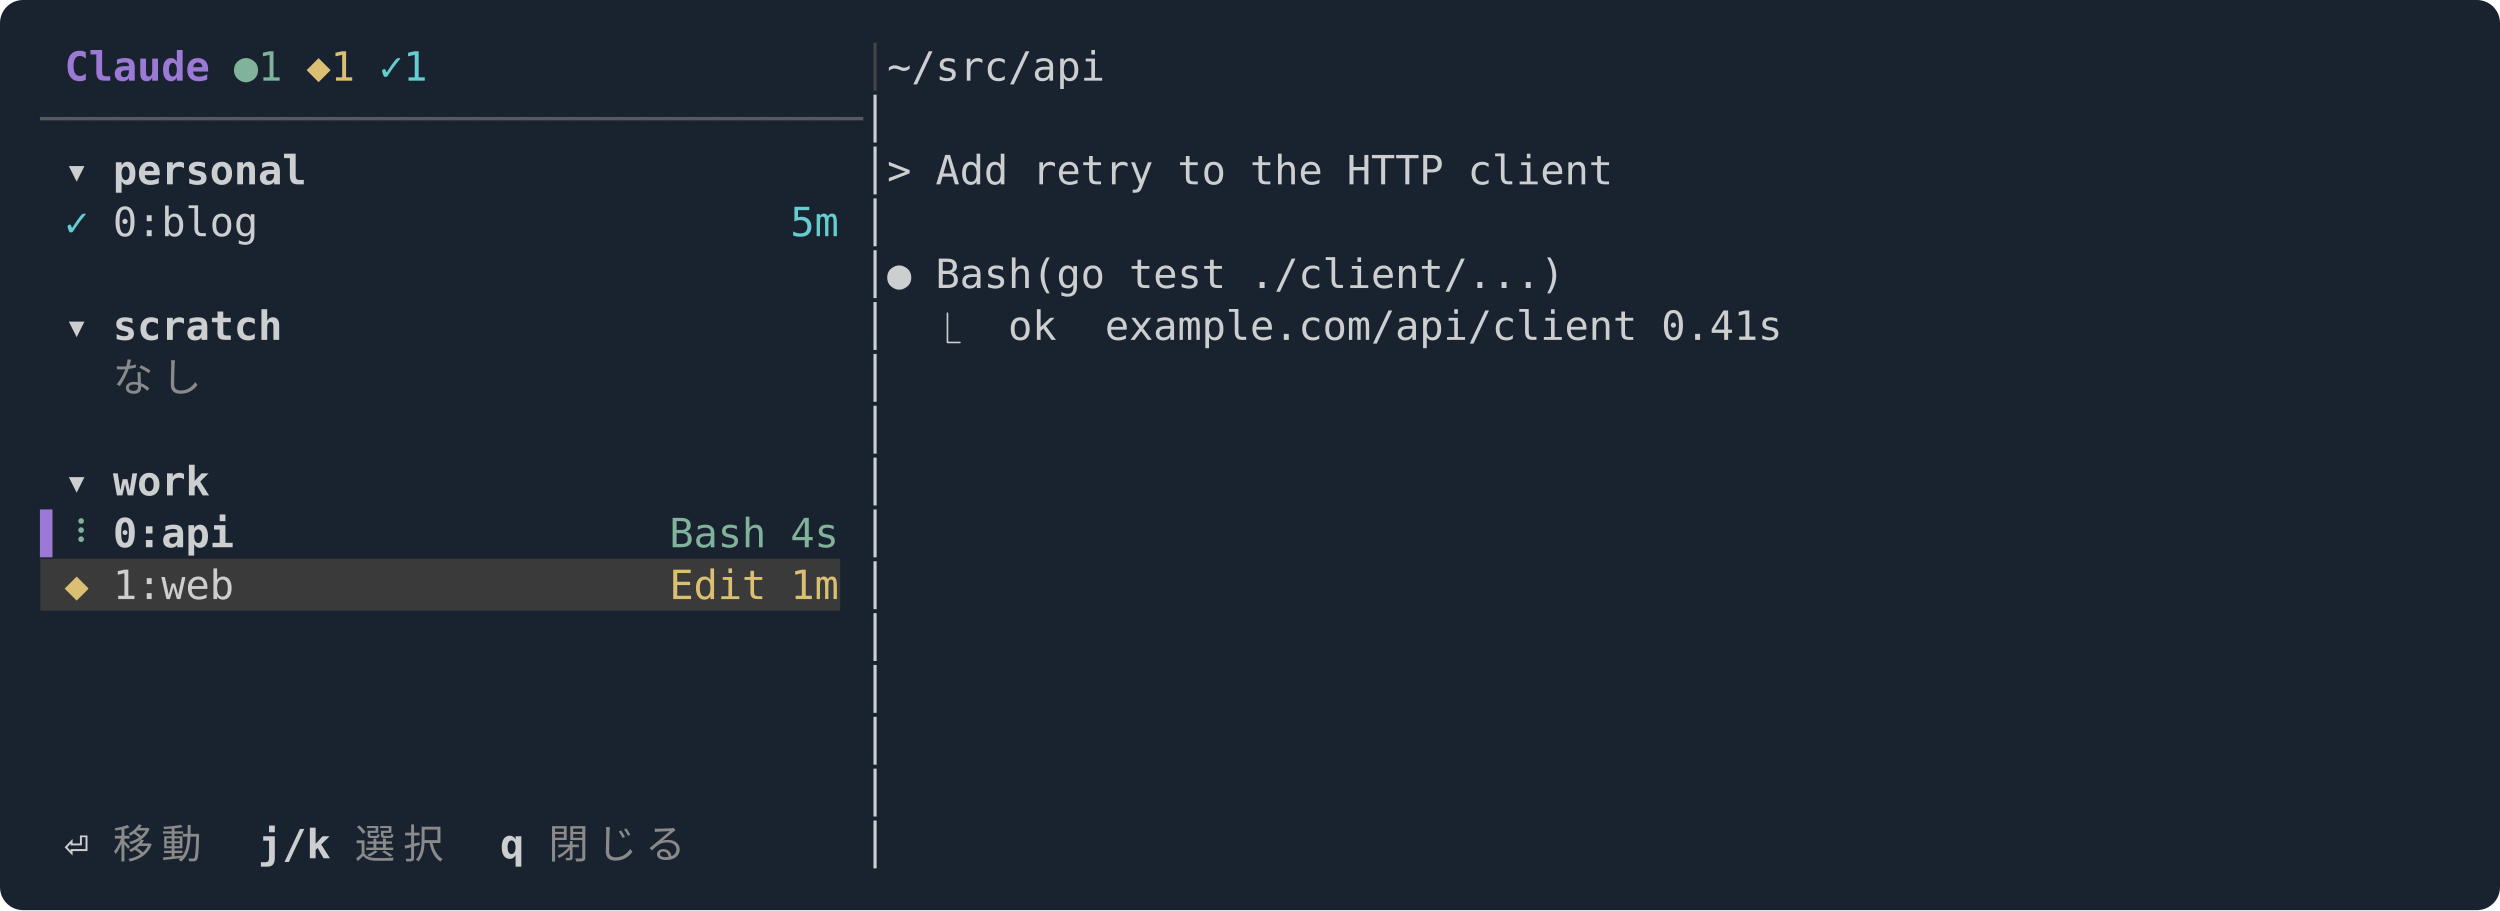
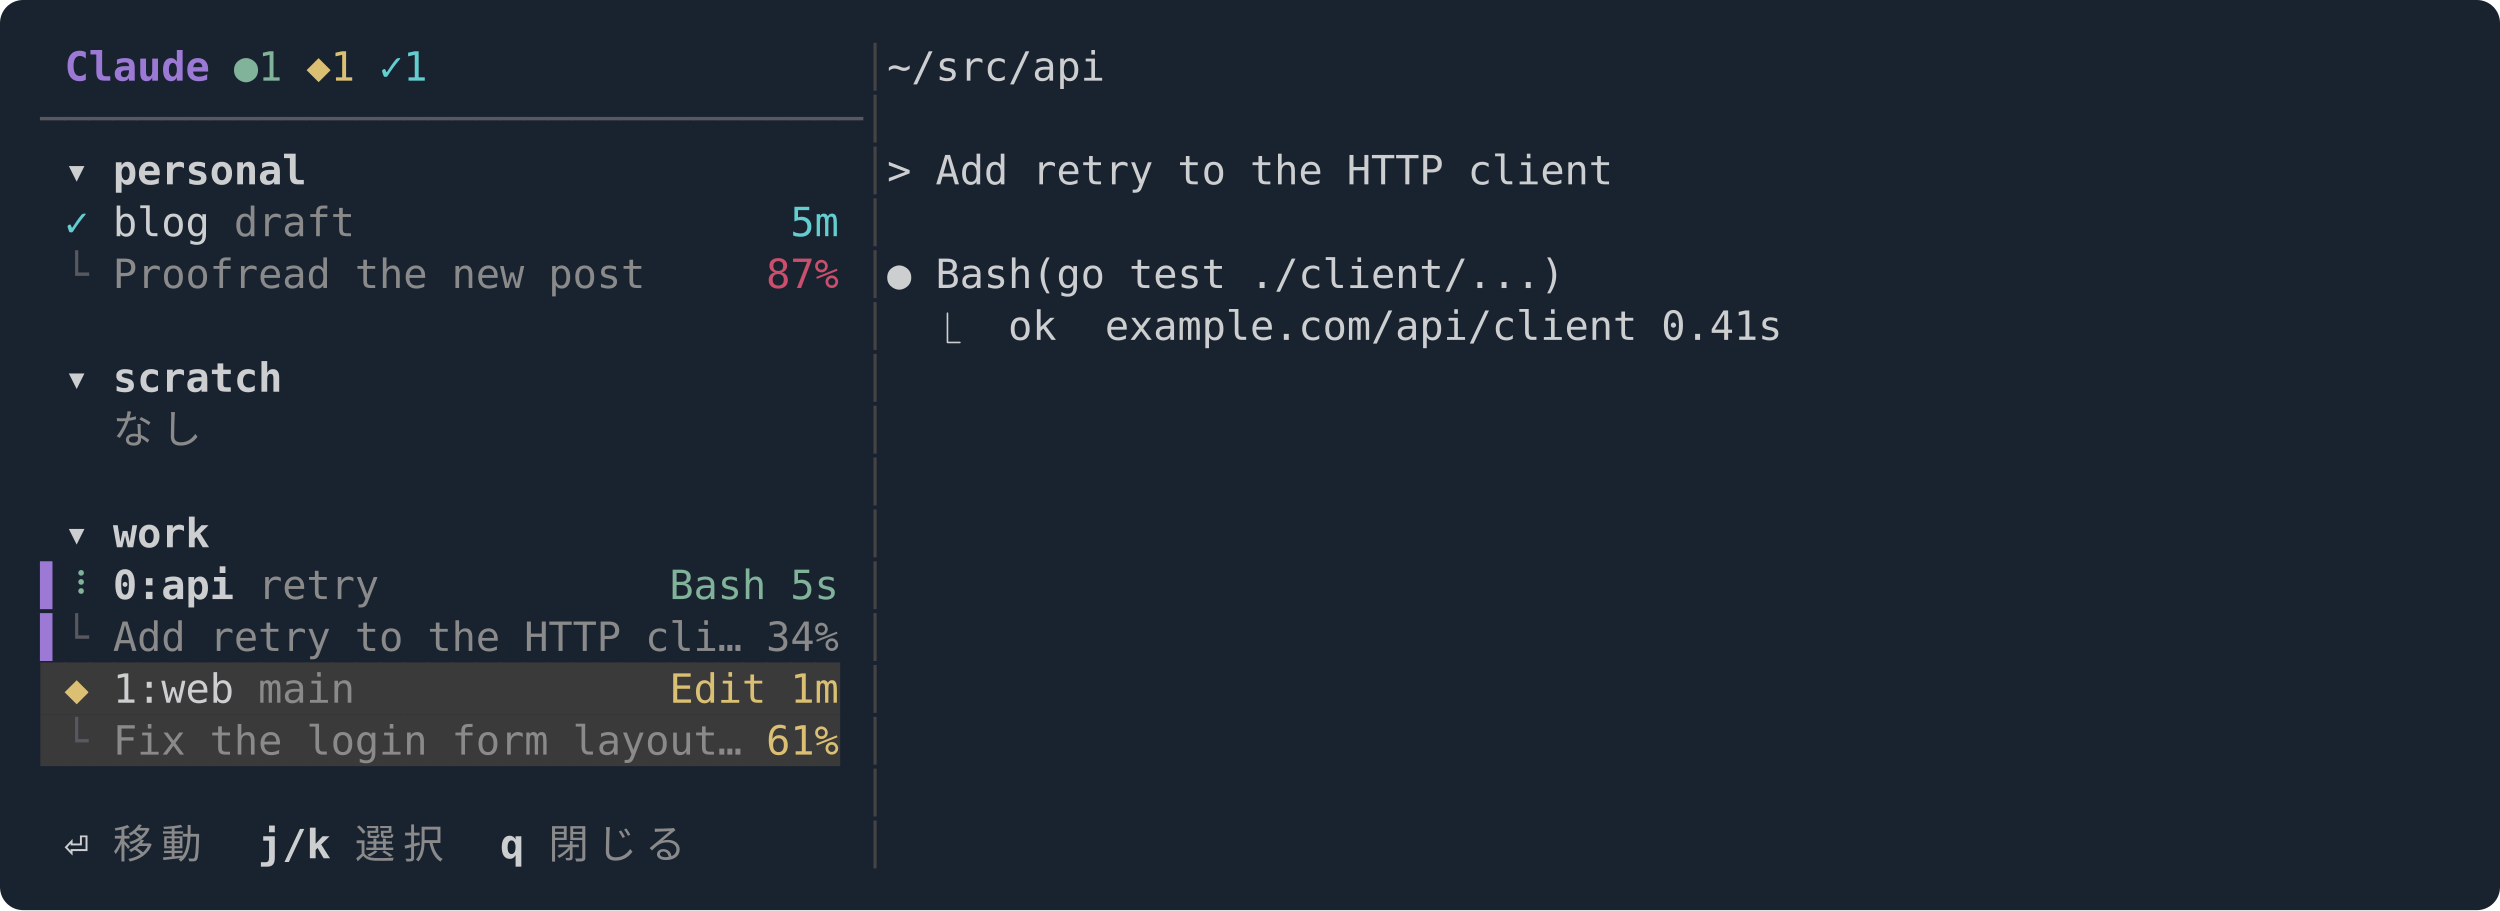
<svg xmlns="http://www.w3.org/2000/svg" width="868" height="316" font-family="Menlo, Monaco, 'DejaVu Sans Mono', monospace" font-size="14">
  <rect width="100%" height="100%" rx="8" fill="#192330" />
  <text x="22.4" y="28" fill="#9d79d6" font-weight="bold">C</text>
  <text x="30.8" y="28" fill="#9d79d6" font-weight="bold">l</text>
  <text x="39.2" y="28" fill="#9d79d6" font-weight="bold">a</text>
  <text x="47.6" y="28" fill="#9d79d6" font-weight="bold">u</text>
  <text x="56.0" y="28" fill="#9d79d6" font-weight="bold">d</text>
  <text x="64.4" y="28" fill="#9d79d6" font-weight="bold">e</text>
  <text x="81.2" y="28" fill="#81b29a">●</text>
  <text x="89.6" y="28" fill="#81b29a">1</text>
  <text x="106.4" y="28" fill="#dbc074">◆</text>
  <text x="114.8" y="28" fill="#dbc074">1</text>
  <text x="131.6" y="28" fill="#63cdcf">✓</text>
  <text x="140.0" y="28" fill="#63cdcf">1</text>
  <text x="299.6" y="28" fill="#444444">│</text>
  <text x="308.0" y="28" fill="#cdcecf">~</text>
  <text x="316.4" y="28" fill="#cdcecf">/</text>
  <text x="324.8" y="28" fill="#cdcecf">s</text>
  <text x="333.2" y="28" fill="#cdcecf">r</text>
  <text x="341.6" y="28" fill="#cdcecf">c</text>
  <text x="350.0" y="28" fill="#cdcecf">/</text>
  <text x="358.4" y="28" fill="#cdcecf">a</text>
  <text x="366.8" y="28" fill="#cdcecf">p</text>
  <text x="375.2" y="28" fill="#cdcecf">i</text>
  <text x="14.0" y="46" fill="#575860">─</text>
  <text x="22.4" y="46" fill="#575860">─</text>
  <text x="30.8" y="46" fill="#575860">─</text>
  <text x="39.2" y="46" fill="#575860">─</text>
  <text x="47.6" y="46" fill="#575860">─</text>
  <text x="56.0" y="46" fill="#575860">─</text>
  <text x="64.4" y="46" fill="#575860">─</text>
  <text x="72.8" y="46" fill="#575860">─</text>
  <text x="81.2" y="46" fill="#575860">─</text>
  <text x="89.6" y="46" fill="#575860">─</text>
  <text x="98.0" y="46" fill="#575860">─</text>
  <text x="106.4" y="46" fill="#575860">─</text>
  <text x="114.8" y="46" fill="#575860">─</text>
  <text x="123.2" y="46" fill="#575860">─</text>
  <text x="131.6" y="46" fill="#575860">─</text>
  <text x="140.0" y="46" fill="#575860">─</text>
  <text x="148.4" y="46" fill="#575860">─</text>
  <text x="156.8" y="46" fill="#575860">─</text>
  <text x="165.2" y="46" fill="#575860">─</text>
  <text x="173.6" y="46" fill="#575860">─</text>
  <text x="182.0" y="46" fill="#575860">─</text>
  <text x="190.4" y="46" fill="#575860">─</text>
  <text x="198.8" y="46" fill="#575860">─</text>
  <text x="207.2" y="46" fill="#575860">─</text>
  <text x="215.6" y="46" fill="#575860">─</text>
  <text x="224.0" y="46" fill="#575860">─</text>
  <text x="232.4" y="46" fill="#575860">─</text>
  <text x="240.8" y="46" fill="#575860">─</text>
  <text x="249.2" y="46" fill="#575860">─</text>
  <text x="257.6" y="46" fill="#575860">─</text>
  <text x="266.0" y="46" fill="#575860">─</text>
  <text x="274.4" y="46" fill="#575860">─</text>
  <text x="282.8" y="46" fill="#575860">─</text>
  <text x="291.2" y="46" fill="#575860">─</text>
-   <text x="299.6" y="46" fill="#cdcecf">│</text>
+   <text x="299.6" y="46" fill="#444444">│</text>
  <text x="22.4" y="64" fill="#cdcecf" font-weight="bold">▾</text>
  <text x="39.2" y="64" fill="#cdcecf" font-weight="bold">p</text>
  <text x="47.6" y="64" fill="#cdcecf" font-weight="bold">e</text>
  <text x="56.0" y="64" fill="#cdcecf" font-weight="bold">r</text>
  <text x="64.4" y="64" fill="#cdcecf" font-weight="bold">s</text>
  <text x="72.8" y="64" fill="#cdcecf" font-weight="bold">o</text>
  <text x="81.2" y="64" fill="#cdcecf" font-weight="bold">n</text>
  <text x="89.6" y="64" fill="#cdcecf" font-weight="bold">a</text>
  <text x="98.0" y="64" fill="#cdcecf" font-weight="bold">l</text>
-   <text x="299.6" y="64" fill="#cdcecf">│</text>
+   <text x="299.6" y="64" fill="#444444">│</text>
  <text x="308.0" y="64" fill="#cdcecf">&gt;</text>
  <text x="324.8" y="64" fill="#cdcecf">A</text>
  <text x="333.2" y="64" fill="#cdcecf">d</text>
  <text x="341.6" y="64" fill="#cdcecf">d</text>
  <text x="358.4" y="64" fill="#cdcecf">r</text>
  <text x="366.8" y="64" fill="#cdcecf">e</text>
  <text x="375.2" y="64" fill="#cdcecf">t</text>
  <text x="383.6" y="64" fill="#cdcecf">r</text>
  <text x="392.0" y="64" fill="#cdcecf">y</text>
  <text x="408.8" y="64" fill="#cdcecf">t</text>
  <text x="417.2" y="64" fill="#cdcecf">o</text>
  <text x="434.0" y="64" fill="#cdcecf">t</text>
  <text x="442.4" y="64" fill="#cdcecf">h</text>
  <text x="450.8" y="64" fill="#cdcecf">e</text>
  <text x="467.6" y="64" fill="#cdcecf">H</text>
  <text x="476.0" y="64" fill="#cdcecf">T</text>
  <text x="484.4" y="64" fill="#cdcecf">T</text>
  <text x="492.8" y="64" fill="#cdcecf">P</text>
  <text x="509.6" y="64" fill="#cdcecf">c</text>
  <text x="518.0" y="64" fill="#cdcecf">l</text>
  <text x="526.4" y="64" fill="#cdcecf">i</text>
  <text x="534.8" y="64" fill="#cdcecf">e</text>
  <text x="543.2" y="64" fill="#cdcecf">n</text>
  <text x="551.6" y="64" fill="#cdcecf">t</text>
  <text x="22.4" y="82" fill="#63cdcf">✓</text>
-   <text x="39.2" y="82" fill="#cdcecf">0</text>
-   <text x="47.6" y="82" fill="#cdcecf">:</text>
-   <text x="56.0" y="82" fill="#cdcecf">b</text>
-   <text x="64.4" y="82" fill="#cdcecf">l</text>
-   <text x="72.8" y="82" fill="#cdcecf">o</text>
-   <text x="81.2" y="82" fill="#cdcecf">g</text>
+   <text x="39.2" y="82" fill="#cdcecf">b</text>
+   <text x="47.6" y="82" fill="#cdcecf">l</text>
+   <text x="56.0" y="82" fill="#cdcecf">o</text>
+   <text x="64.4" y="82" fill="#cdcecf">g</text>
+   <text x="81.2" y="82" fill="#8a8a8a">d</text>
+   <text x="89.6" y="82" fill="#8a8a8a">r</text>
+   <text x="98.0" y="82" fill="#8a8a8a">a</text>
+   <text x="106.4" y="82" fill="#8a8a8a">f</text>
+   <text x="114.8" y="82" fill="#8a8a8a">t</text>
  <text x="274.4" y="82" fill="#63cdcf">5</text>
  <text x="282.8" y="82" fill="#63cdcf">m</text>
-   <text x="299.6" y="82" fill="#cdcecf">│</text>
-   <text x="299.6" y="100" fill="#cdcecf">│</text>
+   <text x="299.6" y="82" fill="#444444">│</text>
+   <text x="22.4" y="100" fill="#575860">└</text>
+   <text x="39.2" y="100" fill="#8a8a8a">P</text>
+   <text x="47.6" y="100" fill="#8a8a8a">r</text>
+   <text x="56.0" y="100" fill="#8a8a8a">o</text>
+   <text x="64.4" y="100" fill="#8a8a8a">o</text>
+   <text x="72.8" y="100" fill="#8a8a8a">f</text>
+   <text x="81.2" y="100" fill="#8a8a8a">r</text>
+   <text x="89.6" y="100" fill="#8a8a8a">e</text>
+   <text x="98.0" y="100" fill="#8a8a8a">a</text>
+   <text x="106.4" y="100" fill="#8a8a8a">d</text>
+   <text x="123.2" y="100" fill="#8a8a8a">t</text>
+   <text x="131.6" y="100" fill="#8a8a8a">h</text>
+   <text x="140.0" y="100" fill="#8a8a8a">e</text>
+   <text x="156.8" y="100" fill="#8a8a8a">n</text>
+   <text x="165.2" y="100" fill="#8a8a8a">e</text>
+   <text x="173.6" y="100" fill="#8a8a8a">w</text>
+   <text x="190.4" y="100" fill="#8a8a8a">p</text>
+   <text x="198.8" y="100" fill="#8a8a8a">o</text>
+   <text x="207.2" y="100" fill="#8a8a8a">s</text>
+   <text x="215.6" y="100" fill="#8a8a8a">t</text>
+   <text x="266.0" y="100" fill="#c94f6d">8</text>
+   <text x="274.4" y="100" fill="#c94f6d">7</text>
+   <text x="282.8" y="100" fill="#c94f6d">%</text>
+   <text x="299.6" y="100" fill="#444444">│</text>
  <text x="308.0" y="100" fill="#cdcecf">●</text>
  <text x="324.8" y="100" fill="#cdcecf">B</text>
  <text x="333.2" y="100" fill="#cdcecf">a</text>
  <text x="341.6" y="100" fill="#cdcecf">s</text>
  <text x="350.0" y="100" fill="#cdcecf">h</text>
  <text x="358.4" y="100" fill="#cdcecf">(</text>
  <text x="366.8" y="100" fill="#cdcecf">g</text>
  <text x="375.2" y="100" fill="#cdcecf">o</text>
  <text x="392.0" y="100" fill="#cdcecf">t</text>
  <text x="400.4" y="100" fill="#cdcecf">e</text>
  <text x="408.8" y="100" fill="#cdcecf">s</text>
  <text x="417.2" y="100" fill="#cdcecf">t</text>
  <text x="434.0" y="100" fill="#cdcecf">.</text>
  <text x="442.4" y="100" fill="#cdcecf">/</text>
  <text x="450.8" y="100" fill="#cdcecf">c</text>
  <text x="459.2" y="100" fill="#cdcecf">l</text>
  <text x="467.6" y="100" fill="#cdcecf">i</text>
  <text x="476.0" y="100" fill="#cdcecf">e</text>
  <text x="484.4" y="100" fill="#cdcecf">n</text>
  <text x="492.8" y="100" fill="#cdcecf">t</text>
  <text x="501.2" y="100" fill="#cdcecf">/</text>
  <text x="509.6" y="100" fill="#cdcecf">.</text>
  <text x="518.0" y="100" fill="#cdcecf">.</text>
  <text x="526.4" y="100" fill="#cdcecf">.</text>
  <text x="534.8" y="100" fill="#cdcecf">)</text>
-   <text x="22.4" y="118" fill="#cdcecf" font-weight="bold">▾</text>
-   <text x="39.2" y="118" fill="#cdcecf" font-weight="bold">s</text>
-   <text x="47.6" y="118" fill="#cdcecf" font-weight="bold">c</text>
-   <text x="56.0" y="118" fill="#cdcecf" font-weight="bold">r</text>
-   <text x="64.4" y="118" fill="#cdcecf" font-weight="bold">a</text>
-   <text x="72.8" y="118" fill="#cdcecf" font-weight="bold">t</text>
-   <text x="81.2" y="118" fill="#cdcecf" font-weight="bold">c</text>
-   <text x="89.6" y="118" fill="#cdcecf" font-weight="bold">h</text>
-   <text x="299.6" y="118" fill="#cdcecf">│</text>
+   <text x="299.6" y="118" fill="#444444">│</text>
  <text x="324.8" y="118" fill="#cdcecf">⎿</text>
  <text x="350.0" y="118" fill="#cdcecf">o</text>
  <text x="358.4" y="118" fill="#cdcecf">k</text>
  <text x="383.6" y="118" fill="#cdcecf">e</text>
  <text x="392.0" y="118" fill="#cdcecf">x</text>
  <text x="400.4" y="118" fill="#cdcecf">a</text>
  <text x="408.8" y="118" fill="#cdcecf">m</text>
  <text x="417.2" y="118" fill="#cdcecf">p</text>
  <text x="425.6" y="118" fill="#cdcecf">l</text>
  <text x="434.0" y="118" fill="#cdcecf">e</text>
  <text x="442.4" y="118" fill="#cdcecf">.</text>
  <text x="450.8" y="118" fill="#cdcecf">c</text>
  <text x="459.2" y="118" fill="#cdcecf">o</text>
  <text x="467.6" y="118" fill="#cdcecf">m</text>
  <text x="476.0" y="118" fill="#cdcecf">/</text>
  <text x="484.4" y="118" fill="#cdcecf">a</text>
  <text x="492.8" y="118" fill="#cdcecf">p</text>
  <text x="501.2" y="118" fill="#cdcecf">i</text>
  <text x="509.6" y="118" fill="#cdcecf">/</text>
  <text x="518.0" y="118" fill="#cdcecf">c</text>
  <text x="526.4" y="118" fill="#cdcecf">l</text>
  <text x="534.8" y="118" fill="#cdcecf">i</text>
  <text x="543.2" y="118" fill="#cdcecf">e</text>
  <text x="551.6" y="118" fill="#cdcecf">n</text>
  <text x="560.0" y="118" fill="#cdcecf">t</text>
  <text x="576.8" y="118" fill="#cdcecf">0</text>
  <text x="585.2" y="118" fill="#cdcecf">.</text>
  <text x="593.6" y="118" fill="#cdcecf">4</text>
  <text x="602.0" y="118" fill="#cdcecf">1</text>
  <text x="610.4" y="118" fill="#cdcecf">s</text>
-   <text x="39.2" y="136" fill="#8a8a8a">な</text>
-   <text x="56.0" y="136" fill="#8a8a8a">し</text>
-   <text x="299.6" y="136" fill="#cdcecf">│</text>
-   <text x="299.6" y="154" fill="#cdcecf">│</text>
-   <text x="22.4" y="172" fill="#cdcecf" font-weight="bold">▾</text>
-   <text x="39.2" y="172" fill="#cdcecf" font-weight="bold">w</text>
-   <text x="47.6" y="172" fill="#cdcecf" font-weight="bold">o</text>
-   <text x="56.0" y="172" fill="#cdcecf" font-weight="bold">r</text>
-   <text x="64.4" y="172" fill="#cdcecf" font-weight="bold">k</text>
-   <text x="299.6" y="172" fill="#cdcecf">│</text>
-   <text x="14.0" y="190" fill="#9d79d6">▌</text>
-   <text x="22.4" y="190" fill="#81b29a">⠸</text>
-   <text x="39.2" y="190" fill="#cdcecf" font-weight="bold">0</text>
-   <text x="47.6" y="190" fill="#cdcecf" font-weight="bold">:</text>
-   <text x="56.0" y="190" fill="#cdcecf" font-weight="bold">a</text>
-   <text x="64.4" y="190" fill="#cdcecf" font-weight="bold">p</text>
-   <text x="72.8" y="190" fill="#cdcecf" font-weight="bold">i</text>
-   <text x="232.4" y="190" fill="#81b29a">B</text>
-   <text x="240.8" y="190" fill="#81b29a">a</text>
-   <text x="249.2" y="190" fill="#81b29a">s</text>
-   <text x="257.6" y="190" fill="#81b29a">h</text>
-   <text x="274.4" y="190" fill="#81b29a">4</text>
-   <text x="282.8" y="190" fill="#81b29a">s</text>
-   <text x="299.6" y="190" fill="#cdcecf">│</text>
-   <rect x="14.0" y="194" width="8.9" height="18" fill="#3a3a3a" />
-   <rect x="22.4" y="194" width="8.9" height="18" fill="#3a3a3a" />
-   <text x="22.4" y="208" fill="#dbc074" font-weight="bold">◆</text>
-   <rect x="30.8" y="194" width="8.9" height="18" fill="#3a3a3a" />
-   <rect x="39.2" y="194" width="8.9" height="18" fill="#3a3a3a" />
-   <text x="39.2" y="208" fill="#cdcecf">1</text>
-   <rect x="47.6" y="194" width="8.9" height="18" fill="#3a3a3a" />
-   <text x="47.6" y="208" fill="#cdcecf">:</text>
-   <rect x="56.0" y="194" width="8.9" height="18" fill="#3a3a3a" />
-   <text x="56.0" y="208" fill="#cdcecf">w</text>
-   <rect x="64.4" y="194" width="8.9" height="18" fill="#3a3a3a" />
-   <text x="64.4" y="208" fill="#cdcecf">e</text>
-   <rect x="72.8" y="194" width="8.9" height="18" fill="#3a3a3a" />
-   <text x="72.8" y="208" fill="#cdcecf">b</text>
-   <rect x="81.2" y="194" width="8.9" height="18" fill="#3a3a3a" />
-   <rect x="89.6" y="194" width="8.9" height="18" fill="#3a3a3a" />
-   <rect x="98.0" y="194" width="8.9" height="18" fill="#3a3a3a" />
-   <rect x="106.4" y="194" width="8.9" height="18" fill="#3a3a3a" />
-   <rect x="114.8" y="194" width="8.9" height="18" fill="#3a3a3a" />
-   <rect x="123.2" y="194" width="8.9" height="18" fill="#3a3a3a" />
-   <rect x="131.6" y="194" width="8.9" height="18" fill="#3a3a3a" />
-   <rect x="140.0" y="194" width="8.9" height="18" fill="#3a3a3a" />
-   <rect x="148.4" y="194" width="8.9" height="18" fill="#3a3a3a" />
-   <rect x="156.8" y="194" width="8.9" height="18" fill="#3a3a3a" />
-   <rect x="165.2" y="194" width="8.9" height="18" fill="#3a3a3a" />
-   <rect x="173.6" y="194" width="8.9" height="18" fill="#3a3a3a" />
-   <rect x="182.0" y="194" width="8.9" height="18" fill="#3a3a3a" />
-   <rect x="190.4" y="194" width="8.9" height="18" fill="#3a3a3a" />
-   <rect x="198.8" y="194" width="8.9" height="18" fill="#3a3a3a" />
-   <rect x="207.2" y="194" width="8.9" height="18" fill="#3a3a3a" />
-   <rect x="215.6" y="194" width="8.9" height="18" fill="#3a3a3a" />
-   <rect x="224.0" y="194" width="8.9" height="18" fill="#3a3a3a" />
-   <rect x="232.4" y="194" width="8.9" height="18" fill="#3a3a3a" />
-   <text x="232.4" y="208" fill="#dbc074">E</text>
-   <rect x="240.8" y="194" width="8.9" height="18" fill="#3a3a3a" />
-   <text x="240.8" y="208" fill="#dbc074">d</text>
-   <rect x="249.2" y="194" width="8.9" height="18" fill="#3a3a3a" />
-   <text x="249.2" y="208" fill="#dbc074">i</text>
-   <rect x="257.6" y="194" width="8.9" height="18" fill="#3a3a3a" />
-   <text x="257.6" y="208" fill="#dbc074">t</text>
-   <rect x="266.0" y="194" width="8.9" height="18" fill="#3a3a3a" />
-   <rect x="274.4" y="194" width="8.9" height="18" fill="#3a3a3a" />
-   <text x="274.4" y="208" fill="#dbc074">1</text>
-   <rect x="282.8" y="194" width="8.9" height="18" fill="#3a3a3a" />
-   <text x="282.8" y="208" fill="#dbc074">m</text>
-   <text x="299.6" y="208" fill="#cdcecf">│</text>
-   <text x="299.6" y="226" fill="#cdcecf">│</text>
-   <text x="299.6" y="244" fill="#cdcecf">│</text>
-   <text x="299.6" y="262" fill="#cdcecf">│</text>
-   <text x="299.6" y="280" fill="#cdcecf">│</text>
+   <text x="22.4" y="136" fill="#cdcecf" font-weight="bold">▾</text>
+   <text x="39.2" y="136" fill="#cdcecf" font-weight="bold">s</text>
+   <text x="47.6" y="136" fill="#cdcecf" font-weight="bold">c</text>
+   <text x="56.0" y="136" fill="#cdcecf" font-weight="bold">r</text>
+   <text x="64.4" y="136" fill="#cdcecf" font-weight="bold">a</text>
+   <text x="72.8" y="136" fill="#cdcecf" font-weight="bold">t</text>
+   <text x="81.2" y="136" fill="#cdcecf" font-weight="bold">c</text>
+   <text x="89.6" y="136" fill="#cdcecf" font-weight="bold">h</text>
+   <text x="299.6" y="136" fill="#444444">│</text>
+   <text x="39.2" y="154" fill="#8a8a8a">な</text>
+   <text x="56.0" y="154" fill="#8a8a8a">し</text>
+   <text x="299.6" y="154" fill="#444444">│</text>
+   <text x="299.6" y="172" fill="#444444">│</text>
+   <text x="22.4" y="190" fill="#cdcecf" font-weight="bold">▾</text>
+   <text x="39.2" y="190" fill="#cdcecf" font-weight="bold">w</text>
+   <text x="47.6" y="190" fill="#cdcecf" font-weight="bold">o</text>
+   <text x="56.0" y="190" fill="#cdcecf" font-weight="bold">r</text>
+   <text x="64.4" y="190" fill="#cdcecf" font-weight="bold">k</text>
+   <text x="299.6" y="190" fill="#444444">│</text>
+   <text x="14.0" y="208" fill="#9d79d6">▌</text>
+   <text x="22.4" y="208" fill="#81b29a">⠸</text>
+   <text x="39.2" y="208" fill="#cdcecf" font-weight="bold">0</text>
+   <text x="47.6" y="208" fill="#cdcecf" font-weight="bold">:</text>
+   <text x="56.0" y="208" fill="#cdcecf" font-weight="bold">a</text>
+   <text x="64.4" y="208" fill="#cdcecf" font-weight="bold">p</text>
+   <text x="72.8" y="208" fill="#cdcecf" font-weight="bold">i</text>
+   <text x="89.6" y="208" fill="#8a8a8a">r</text>
+   <text x="98.0" y="208" fill="#8a8a8a">e</text>
+   <text x="106.4" y="208" fill="#8a8a8a">t</text>
+   <text x="114.8" y="208" fill="#8a8a8a">r</text>
+   <text x="123.2" y="208" fill="#8a8a8a">y</text>
+   <text x="232.4" y="208" fill="#81b29a">B</text>
+   <text x="240.8" y="208" fill="#81b29a">a</text>
+   <text x="249.2" y="208" fill="#81b29a">s</text>
+   <text x="257.6" y="208" fill="#81b29a">h</text>
+   <text x="274.4" y="208" fill="#81b29a">5</text>
+   <text x="282.8" y="208" fill="#81b29a">s</text>
+   <text x="299.6" y="208" fill="#444444">│</text>
+   <text x="14.0" y="226" fill="#9d79d6">▌</text>
+   <text x="22.4" y="226" fill="#575860">└</text>
+   <text x="39.2" y="226" fill="#8a8a8a">A</text>
+   <text x="47.6" y="226" fill="#8a8a8a">d</text>
+   <text x="56.0" y="226" fill="#8a8a8a">d</text>
+   <text x="72.8" y="226" fill="#8a8a8a">r</text>
+   <text x="81.2" y="226" fill="#8a8a8a">e</text>
+   <text x="89.6" y="226" fill="#8a8a8a">t</text>
+   <text x="98.0" y="226" fill="#8a8a8a">r</text>
+   <text x="106.4" y="226" fill="#8a8a8a">y</text>
+   <text x="123.2" y="226" fill="#8a8a8a">t</text>
+   <text x="131.6" y="226" fill="#8a8a8a">o</text>
+   <text x="148.4" y="226" fill="#8a8a8a">t</text>
+   <text x="156.8" y="226" fill="#8a8a8a">h</text>
+   <text x="165.2" y="226" fill="#8a8a8a">e</text>
+   <text x="182.0" y="226" fill="#8a8a8a">H</text>
+   <text x="190.4" y="226" fill="#8a8a8a">T</text>
+   <text x="198.8" y="226" fill="#8a8a8a">T</text>
+   <text x="207.2" y="226" fill="#8a8a8a">P</text>
+   <text x="224.0" y="226" fill="#8a8a8a">c</text>
+   <text x="232.4" y="226" fill="#8a8a8a">l</text>
+   <text x="240.8" y="226" fill="#8a8a8a">i</text>
+   <text x="249.2" y="226" fill="#8a8a8a">…</text>
+   <text x="266.0" y="226" fill="#8a8a8a">3</text>
+   <text x="274.4" y="226" fill="#8a8a8a">4</text>
+   <text x="282.8" y="226" fill="#8a8a8a">%</text>
+   <text x="299.6" y="226" fill="#444444">│</text>
+   <rect x="14.0" y="230" width="8.9" height="18" fill="#3a3a3a" />
+   <rect x="22.4" y="230" width="8.9" height="18" fill="#3a3a3a" />
+   <text x="22.4" y="244" fill="#dbc074" font-weight="bold">◆</text>
+   <rect x="30.8" y="230" width="8.9" height="18" fill="#3a3a3a" />
+   <rect x="39.2" y="230" width="8.9" height="18" fill="#3a3a3a" />
+   <text x="39.2" y="244" fill="#cdcecf">1</text>
+   <rect x="47.6" y="230" width="8.9" height="18" fill="#3a3a3a" />
+   <text x="47.6" y="244" fill="#cdcecf">:</text>
+   <rect x="56.0" y="230" width="8.9" height="18" fill="#3a3a3a" />
+   <text x="56.0" y="244" fill="#cdcecf">w</text>
+   <rect x="64.4" y="230" width="8.9" height="18" fill="#3a3a3a" />
+   <text x="64.4" y="244" fill="#cdcecf">e</text>
+   <rect x="72.8" y="230" width="8.9" height="18" fill="#3a3a3a" />
+   <text x="72.8" y="244" fill="#cdcecf">b</text>
+   <rect x="81.2" y="230" width="8.9" height="18" fill="#3a3a3a" />
+   <rect x="89.6" y="230" width="8.9" height="18" fill="#3a3a3a" />
+   <text x="89.6" y="244" fill="#8a8a8a">m</text>
+   <rect x="98.0" y="230" width="8.9" height="18" fill="#3a3a3a" />
+   <text x="98.0" y="244" fill="#8a8a8a">a</text>
+   <rect x="106.4" y="230" width="8.9" height="18" fill="#3a3a3a" />
+   <text x="106.4" y="244" fill="#8a8a8a">i</text>
+   <rect x="114.8" y="230" width="8.9" height="18" fill="#3a3a3a" />
+   <text x="114.8" y="244" fill="#8a8a8a">n</text>
+   <rect x="123.2" y="230" width="8.9" height="18" fill="#3a3a3a" />
+   <rect x="131.6" y="230" width="8.9" height="18" fill="#3a3a3a" />
+   <rect x="140.0" y="230" width="8.9" height="18" fill="#3a3a3a" />
+   <rect x="148.4" y="230" width="8.9" height="18" fill="#3a3a3a" />
+   <rect x="156.8" y="230" width="8.9" height="18" fill="#3a3a3a" />
+   <rect x="165.2" y="230" width="8.9" height="18" fill="#3a3a3a" />
+   <rect x="173.6" y="230" width="8.9" height="18" fill="#3a3a3a" />
+   <rect x="182.0" y="230" width="8.9" height="18" fill="#3a3a3a" />
+   <rect x="190.4" y="230" width="8.9" height="18" fill="#3a3a3a" />
+   <rect x="198.8" y="230" width="8.9" height="18" fill="#3a3a3a" />
+   <rect x="207.2" y="230" width="8.9" height="18" fill="#3a3a3a" />
+   <rect x="215.6" y="230" width="8.9" height="18" fill="#3a3a3a" />
+   <rect x="224.0" y="230" width="8.9" height="18" fill="#3a3a3a" />
+   <rect x="232.4" y="230" width="8.9" height="18" fill="#3a3a3a" />
+   <text x="232.4" y="244" fill="#dbc074">E</text>
+   <rect x="240.8" y="230" width="8.9" height="18" fill="#3a3a3a" />
+   <text x="240.8" y="244" fill="#dbc074">d</text>
+   <rect x="249.2" y="230" width="8.9" height="18" fill="#3a3a3a" />
+   <text x="249.2" y="244" fill="#dbc074">i</text>
+   <rect x="257.6" y="230" width="8.9" height="18" fill="#3a3a3a" />
+   <text x="257.6" y="244" fill="#dbc074">t</text>
+   <rect x="266.0" y="230" width="8.9" height="18" fill="#3a3a3a" />
+   <rect x="274.4" y="230" width="8.9" height="18" fill="#3a3a3a" />
+   <text x="274.4" y="244" fill="#dbc074">1</text>
+   <rect x="282.8" y="230" width="8.9" height="18" fill="#3a3a3a" />
+   <text x="282.8" y="244" fill="#dbc074">m</text>
+   <text x="299.6" y="244" fill="#444444">│</text>
+   <rect x="14.0" y="248" width="8.9" height="18" fill="#3a3a3a" />
+   <rect x="22.4" y="248" width="8.9" height="18" fill="#3a3a3a" />
+   <text x="22.4" y="262" fill="#575860">└</text>
+   <rect x="30.8" y="248" width="8.9" height="18" fill="#3a3a3a" />
+   <rect x="39.2" y="248" width="8.9" height="18" fill="#3a3a3a" />
+   <text x="39.2" y="262" fill="#8a8a8a">F</text>
+   <rect x="47.6" y="248" width="8.9" height="18" fill="#3a3a3a" />
+   <text x="47.6" y="262" fill="#8a8a8a">i</text>
+   <rect x="56.0" y="248" width="8.9" height="18" fill="#3a3a3a" />
+   <text x="56.0" y="262" fill="#8a8a8a">x</text>
+   <rect x="64.4" y="248" width="8.9" height="18" fill="#3a3a3a" />
+   <rect x="72.8" y="248" width="8.9" height="18" fill="#3a3a3a" />
+   <text x="72.8" y="262" fill="#8a8a8a">t</text>
+   <rect x="81.2" y="248" width="8.9" height="18" fill="#3a3a3a" />
+   <text x="81.2" y="262" fill="#8a8a8a">h</text>
+   <rect x="89.6" y="248" width="8.9" height="18" fill="#3a3a3a" />
+   <text x="89.6" y="262" fill="#8a8a8a">e</text>
+   <rect x="98.0" y="248" width="8.9" height="18" fill="#3a3a3a" />
+   <rect x="106.4" y="248" width="8.9" height="18" fill="#3a3a3a" />
+   <text x="106.4" y="262" fill="#8a8a8a">l</text>
+   <rect x="114.8" y="248" width="8.9" height="18" fill="#3a3a3a" />
+   <text x="114.8" y="262" fill="#8a8a8a">o</text>
+   <rect x="123.2" y="248" width="8.9" height="18" fill="#3a3a3a" />
+   <text x="123.2" y="262" fill="#8a8a8a">g</text>
+   <rect x="131.6" y="248" width="8.9" height="18" fill="#3a3a3a" />
+   <text x="131.6" y="262" fill="#8a8a8a">i</text>
+   <rect x="140.0" y="248" width="8.9" height="18" fill="#3a3a3a" />
+   <text x="140.0" y="262" fill="#8a8a8a">n</text>
+   <rect x="148.4" y="248" width="8.9" height="18" fill="#3a3a3a" />
+   <rect x="156.8" y="248" width="8.9" height="18" fill="#3a3a3a" />
+   <text x="156.8" y="262" fill="#8a8a8a">f</text>
+   <rect x="165.2" y="248" width="8.9" height="18" fill="#3a3a3a" />
+   <text x="165.2" y="262" fill="#8a8a8a">o</text>
+   <rect x="173.6" y="248" width="8.9" height="18" fill="#3a3a3a" />
+   <text x="173.6" y="262" fill="#8a8a8a">r</text>
+   <rect x="182.0" y="248" width="8.9" height="18" fill="#3a3a3a" />
+   <text x="182.0" y="262" fill="#8a8a8a">m</text>
+   <rect x="190.4" y="248" width="8.9" height="18" fill="#3a3a3a" />
+   <rect x="198.8" y="248" width="8.9" height="18" fill="#3a3a3a" />
+   <text x="198.8" y="262" fill="#8a8a8a">l</text>
+   <rect x="207.2" y="248" width="8.9" height="18" fill="#3a3a3a" />
+   <text x="207.2" y="262" fill="#8a8a8a">a</text>
+   <rect x="215.6" y="248" width="8.9" height="18" fill="#3a3a3a" />
+   <text x="215.6" y="262" fill="#8a8a8a">y</text>
+   <rect x="224.0" y="248" width="8.9" height="18" fill="#3a3a3a" />
+   <text x="224.0" y="262" fill="#8a8a8a">o</text>
+   <rect x="232.4" y="248" width="8.9" height="18" fill="#3a3a3a" />
+   <text x="232.4" y="262" fill="#8a8a8a">u</text>
+   <rect x="240.8" y="248" width="8.9" height="18" fill="#3a3a3a" />
+   <text x="240.8" y="262" fill="#8a8a8a">t</text>
+   <rect x="249.2" y="248" width="8.9" height="18" fill="#3a3a3a" />
+   <text x="249.2" y="262" fill="#8a8a8a">…</text>
+   <rect x="257.6" y="248" width="8.9" height="18" fill="#3a3a3a" />
+   <rect x="266.0" y="248" width="8.9" height="18" fill="#3a3a3a" />
+   <text x="266.0" y="262" fill="#dbc074">6</text>
+   <rect x="274.4" y="248" width="8.9" height="18" fill="#3a3a3a" />
+   <text x="274.4" y="262" fill="#dbc074">1</text>
+   <rect x="282.8" y="248" width="8.9" height="18" fill="#3a3a3a" />
+   <text x="282.8" y="262" fill="#dbc074">%</text>
+   <text x="299.6" y="262" fill="#444444">│</text>
+   <text x="299.6" y="280" fill="#444444">│</text>
  <text x="22.4" y="298" fill="#cdcecf" font-weight="bold">⏎</text>
  <text x="39.2" y="298" fill="#8a8a8a">移</text>
  <text x="56.0" y="298" fill="#8a8a8a">動</text>
  <text x="89.6" y="298" fill="#cdcecf" font-weight="bold">j</text>
  <text x="98.0" y="298" fill="#cdcecf" font-weight="bold">/</text>
  <text x="106.4" y="298" fill="#cdcecf" font-weight="bold">k</text>
  <text x="123.2" y="298" fill="#8a8a8a">選</text>
  <text x="140.0" y="298" fill="#8a8a8a">択</text>
  <text x="173.6" y="298" fill="#cdcecf" font-weight="bold">q</text>
  <text x="190.4" y="298" fill="#8a8a8a">閉</text>
  <text x="207.2" y="298" fill="#8a8a8a">じ</text>
  <text x="224.0" y="298" fill="#8a8a8a">る</text>
-   <text x="299.6" y="298" fill="#cdcecf">│</text>
+   <text x="299.6" y="298" fill="#444444">│</text>
</svg>
